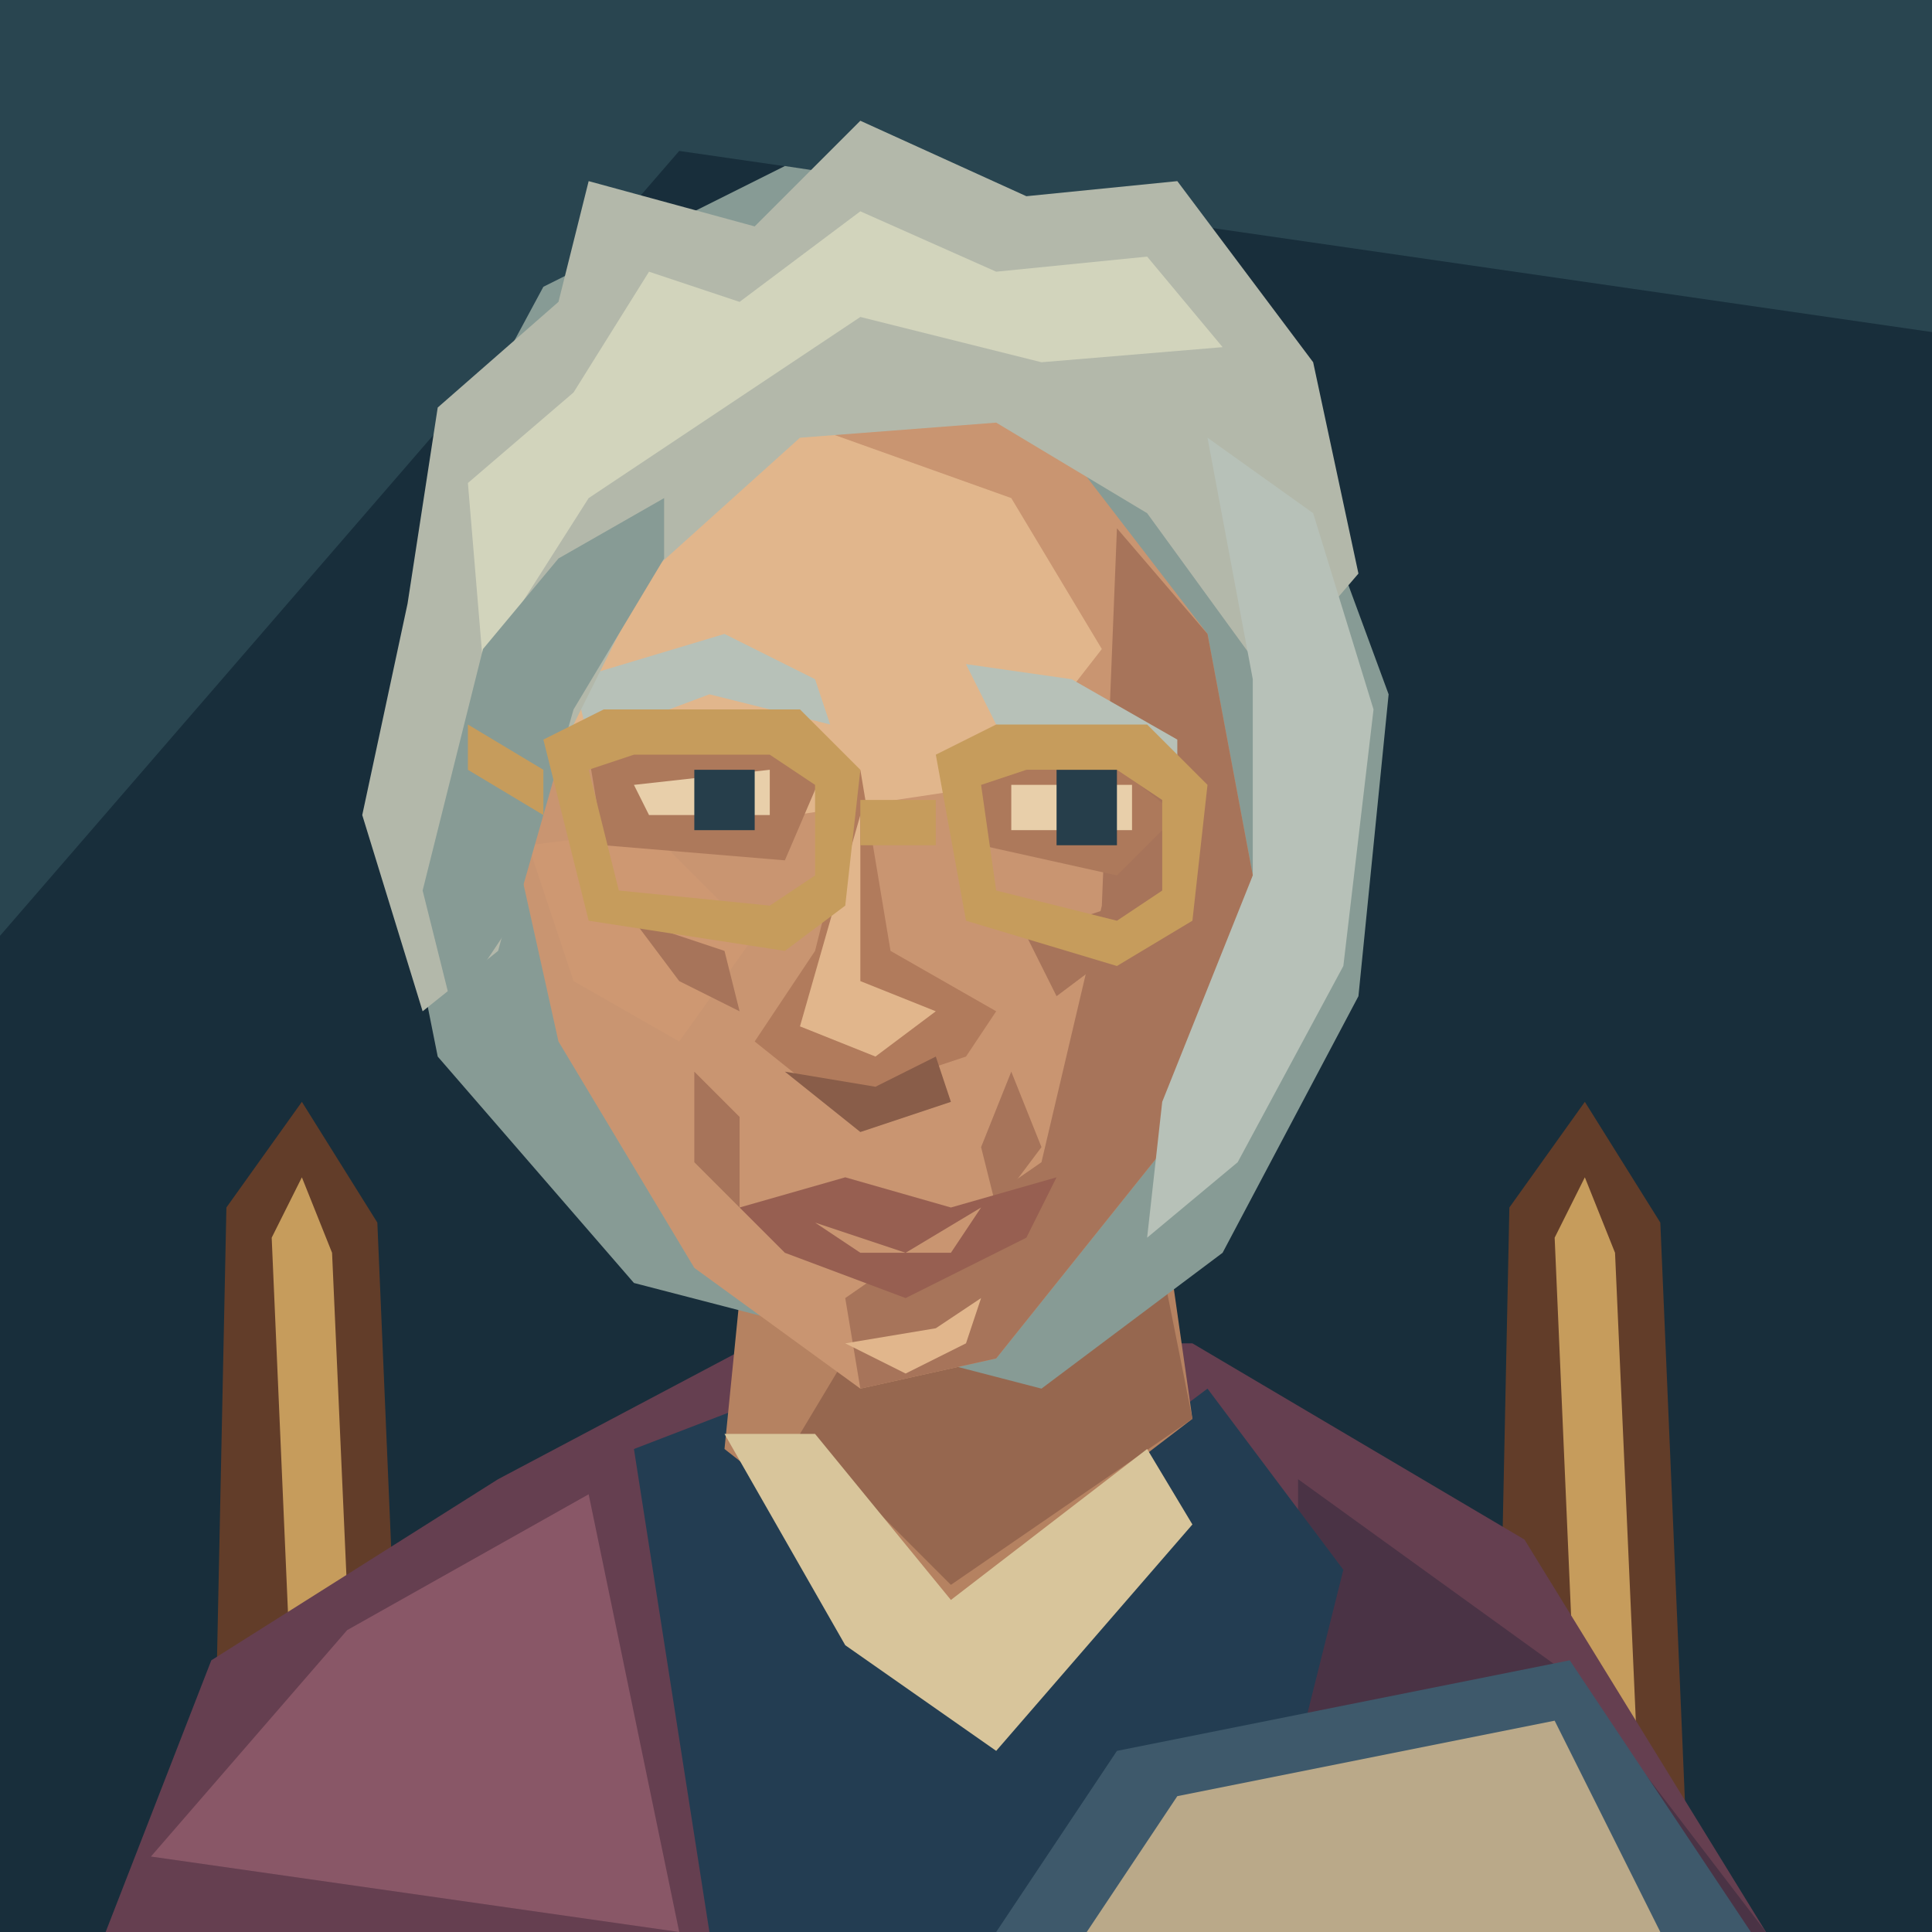
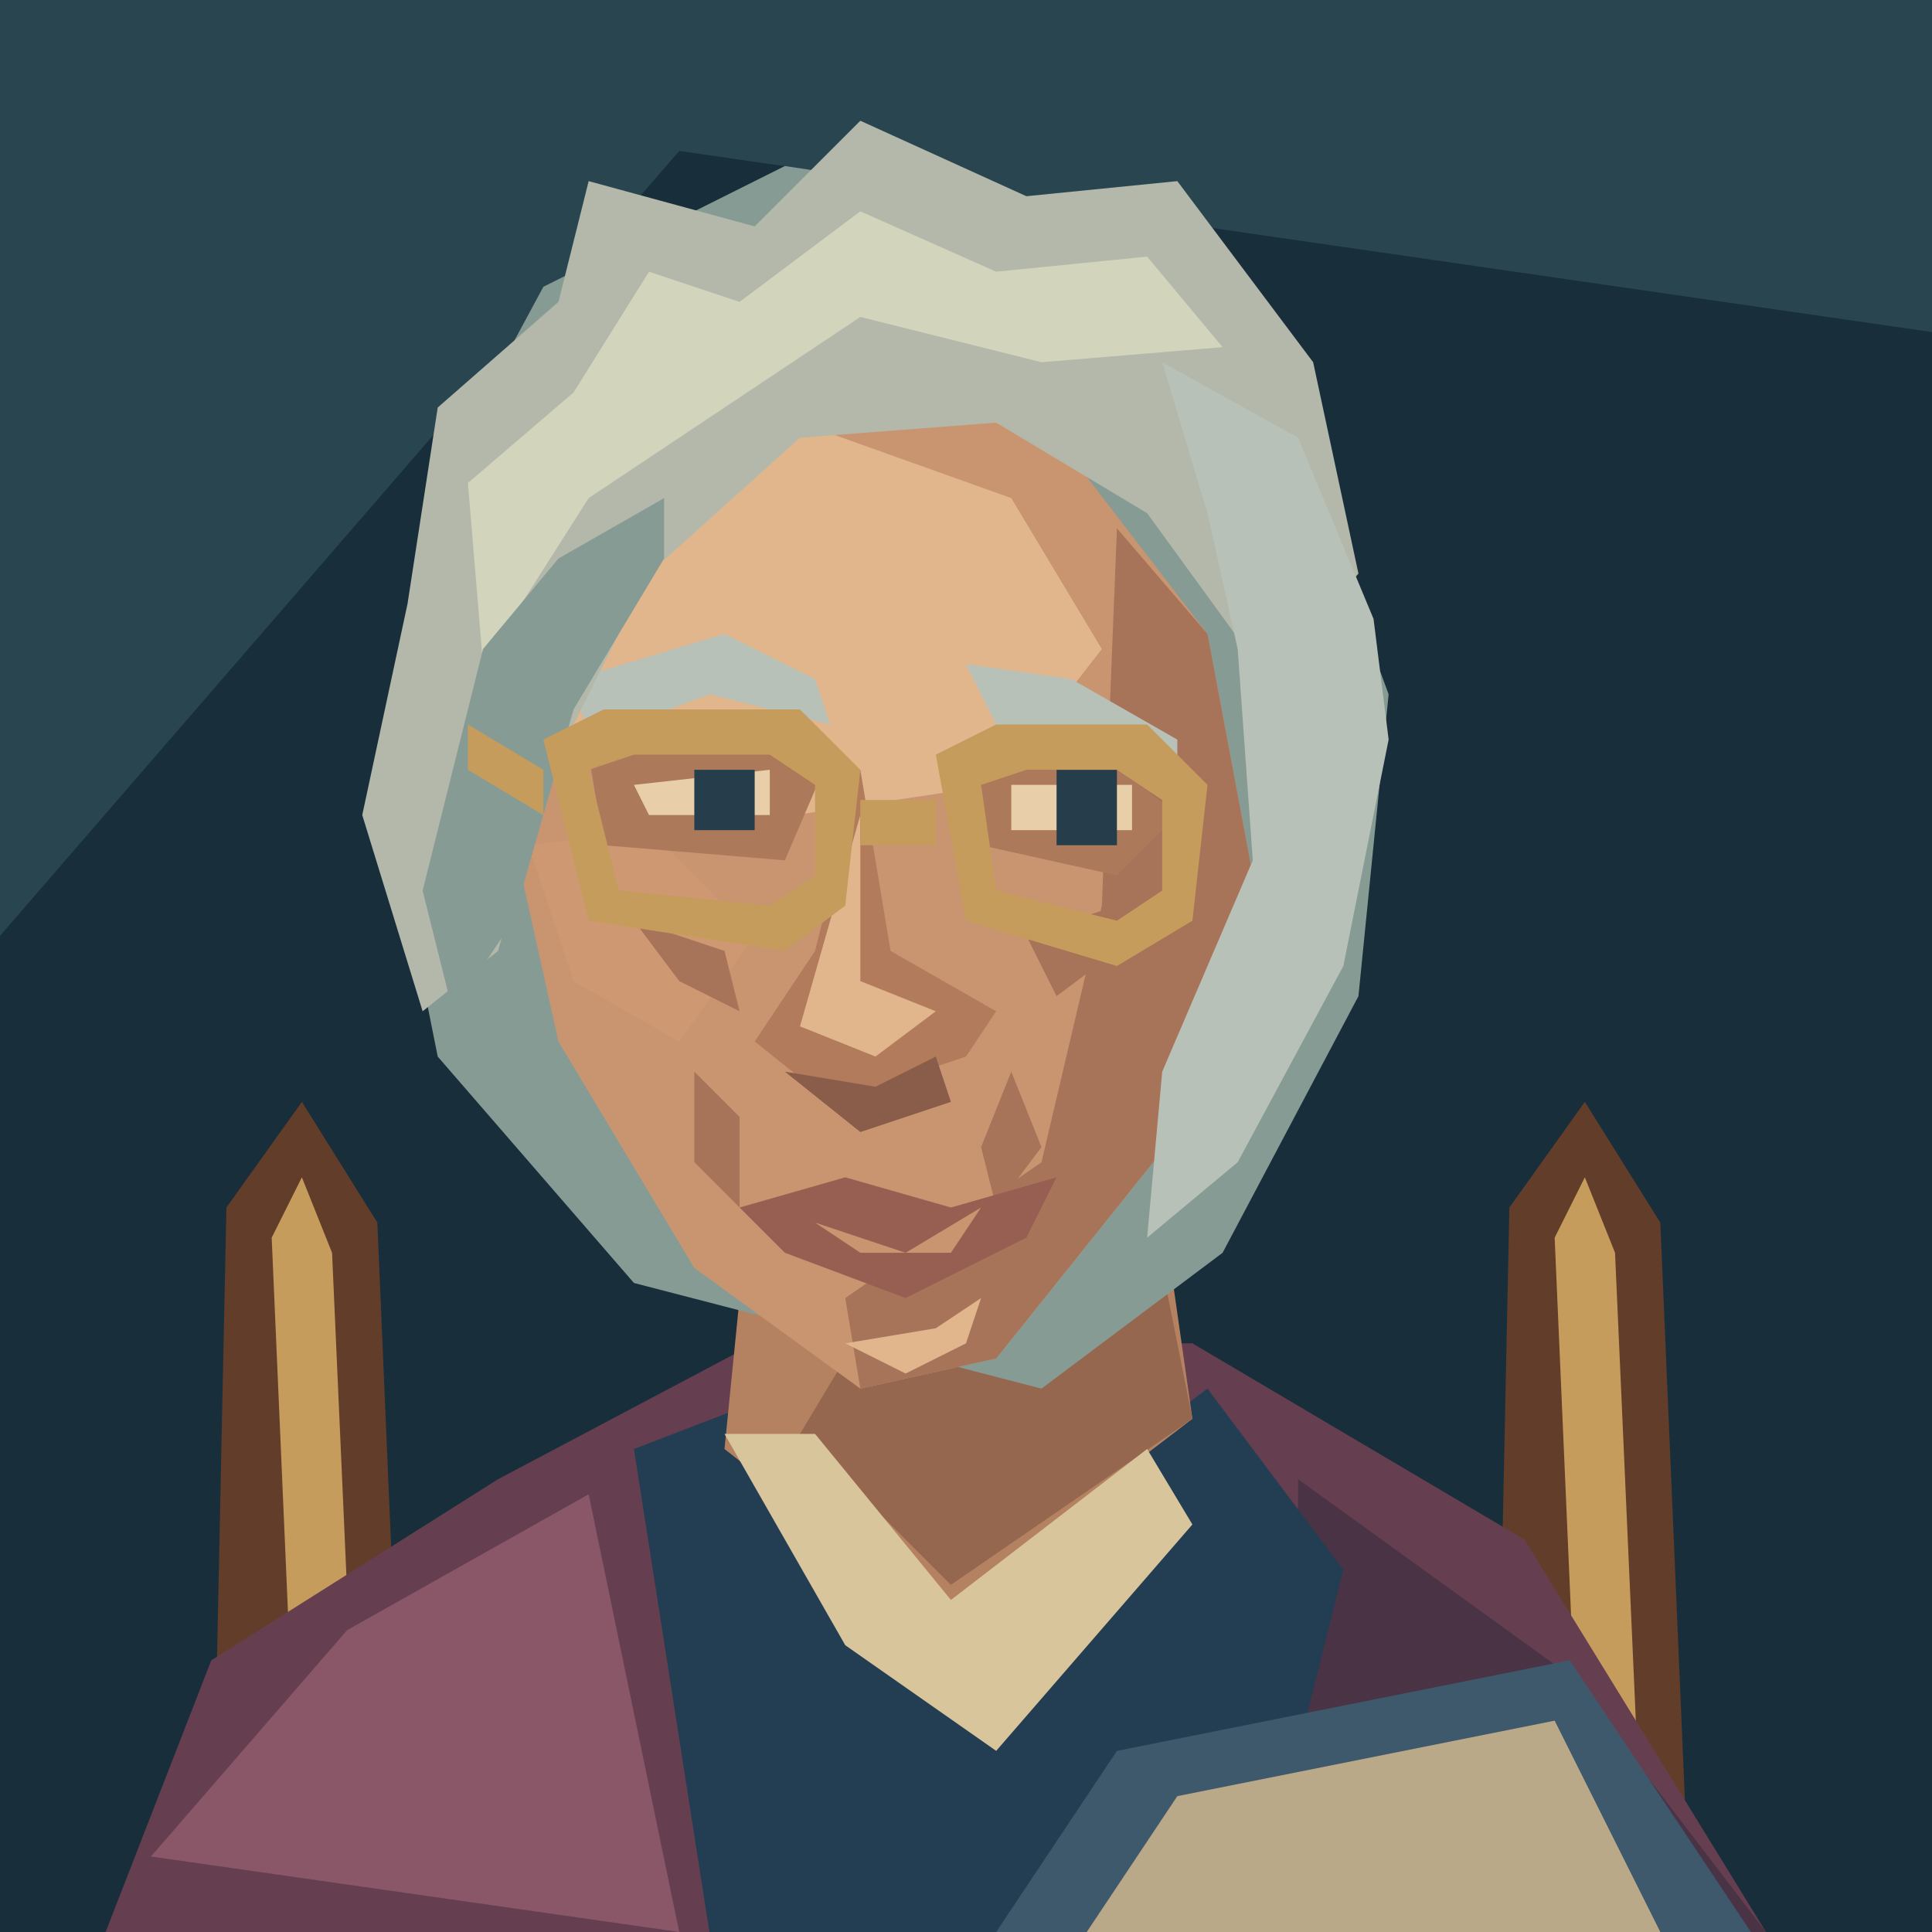
<svg xmlns="http://www.w3.org/2000/svg" width="128" height="128" viewBox="0 0 128 128">
  <path d="M0 0H128V128H0Z" fill="#182e3b" />
  <path d="M0 0H128V22L45 10L0 62Z" fill="#294550" />
  <path d="M14 128L15 80 20 73 25 81 27 128Z M99 128L100 80 105 73 110 81 112 128Z" fill="#623d29" />
  <path d="M18 82L20 78 22 83 24 128H20Z M103 82L105 78 107 83 109 128H105Z" fill="#c69c5c" />
  <path d="M7 128L14 110 33 98 50 89H79L101 102 117 128Z" fill="#653f50" />
  <path d="M10 123L23 108 39 99 45 128Z" fill="#895767" />
  <path d="M86 98L104 111 117 128H86Z" fill="#4a3345" />
  <path d="M42 96L55 91 64 104 80 92 89 104 83 128H47Z" fill="#233d52" />
  <path d="M50 76L48 96 62 107 79 94 76 73Z" fill="#b58261" />
  <path d="M59 85L76 79 79 94 63 105 53 95Z" fill="#96674f" />
  <path d="M48 95L54 95 63 106 76 96 79 101 66 116 56 109Z" fill="#d8c59b" />
  <path d="M29 32L36 19 52 11 72 14 85 27 92 46 90 66 81 83 69 92 42 85 29 70 25 50Z" fill="#879b95" />
  <path d="M40 32L54 24 70 29 80 42 83 58 78 75 66 90 57 92 46 84 37 69 33 51 33 42Z" fill="#c99571" />
  <path d="M41 34L53 28 67 33 73 43 66 52 46 55 35 47Z" fill="#e1b68c" />
  <path d="M74 35L80 42 83 58 78 75 66 90 57 92 56 86 69 77 73 60Z" fill="#a7745a" />
  <path d="M35 56L43 55 50 62 45 69 38 65Z" fill="#ce9872" />
  <path d="M39 50L49 47 55 50 52 57 40 56Z M64 49L73 50 78 54 74 58 65 56Z" fill="#ad795b" />
  <path d="M38 45L48 42 54 45 55 48 47 46 39 49Z M64 44L71 45 78 49 78 52 71 49 66 48Z" fill="#b7c1b8" />
  <path d="M42 52L51 51V54H43Z M67 52H75V55H67Z" fill="#e8cfaa" />
  <path d="M46 51H50V55H46Z M70 51H74V56H70Z" fill="#263e4b" />
  <path d="M57 51L54 63 50 69 55 73 64 70 66 67 59 63Z" fill="#b17b5c" />
  <path d="M57 54L57 65 62 67 58 70 53 68Z" fill="#e1b68c" />
  <path d="M52 71L58 72 62 70 63 73 57 75Z" fill="#895d49" />
  <path d="M42 61L48 63 49 67 45 65Z M68 62L74 60 74 63 70 66Z M46 71L49 74 49 80 46 77Z M67 71L65 76 66 80 69 76Z" fill="#a7745a" />
  <path d="M49 80L56 78 63 80 70 78 68 82 60 86 52 83Z" fill="#975f51" />
  <path d="M54 81L60 83 65 80 63 83H57Z" fill="#c99571" />
  <path d="M56 89L62 88 65 86 64 89 60 91Z" fill="#e1b68c" />
  <path d="M27 40L29 27 37 20 39 12 50 15 57 8 68 13 78 12 87 24 90 38 84 45 76 34 66 28 53 29 43 38 36 52 33 63 28 67 24 54Z" fill="#b3b8aa" />
  <path d="M31 32L38 26 43 18 49 20 57 14 66 18 76 17 81 23 69 24 57 21 48 27 39 33 32 44Z" fill="#d2d4bc" />
  <path d="M32 43L37 37 44 33 44 37 38 47 34 61 30 67 28 59Z" fill="#879b95" />
-   <path d="M80 29L87 34 91 47 89 64 82 77 76 82 77 73 83 58 83 45Z" fill="#b7c1b8" />
+   <path d="M77 24L86 29 91 41 92 49 89 64 82 77 76 82 77 71 83 57 82 43 80 34Z" fill="#b7c1b8" />
  <path d="M36 49L40 47H53L57 51 56 60 52 63 39 61Z M39 51L41 59 51 60 54 58V52L51 50H42Z M62 50L66 48H76L80 52 79 61 74 64 64 61Z M65 52L66 59 74 61 77 59V53L74 51H68Z M57 53H62V56H57Z M31 48L36 51V54L31 51Z" fill="#c69c5c" />
  <path d="M74 116L104 110 116 128H66Z" fill="#3e596b" />
  <path d="M78 119L103 114 110 128H72Z" fill="#baa989" />
</svg>
